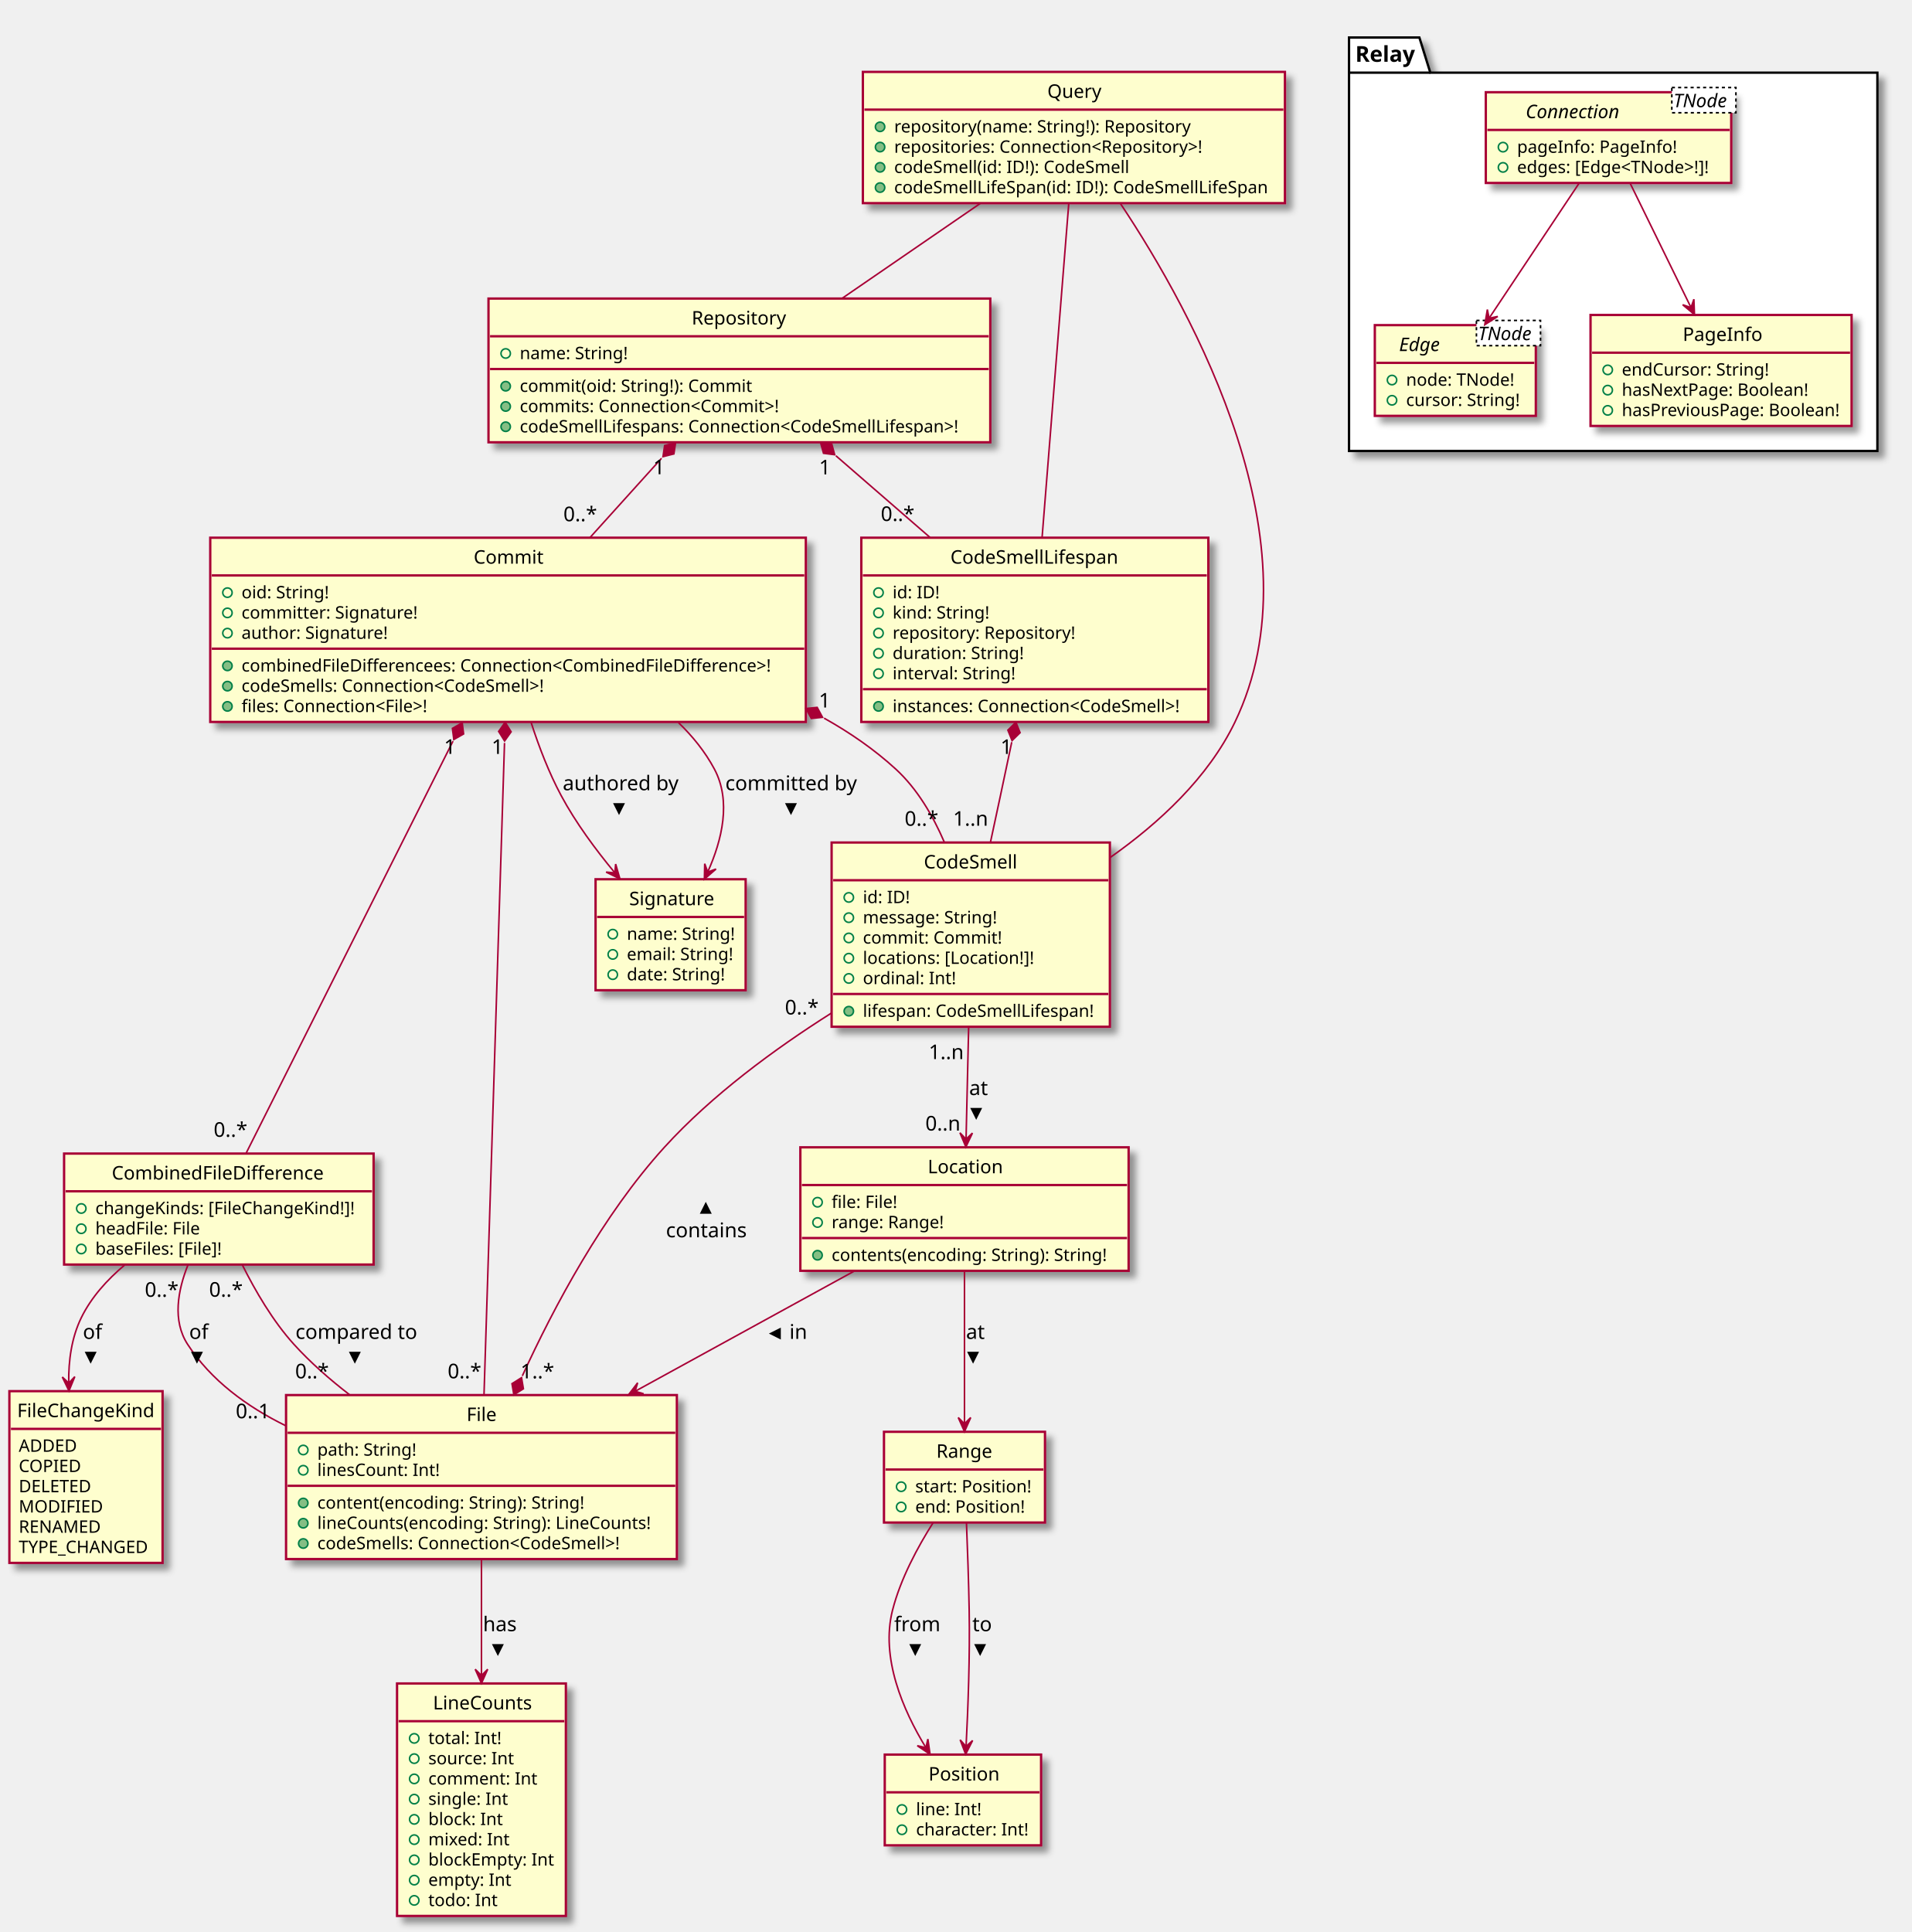
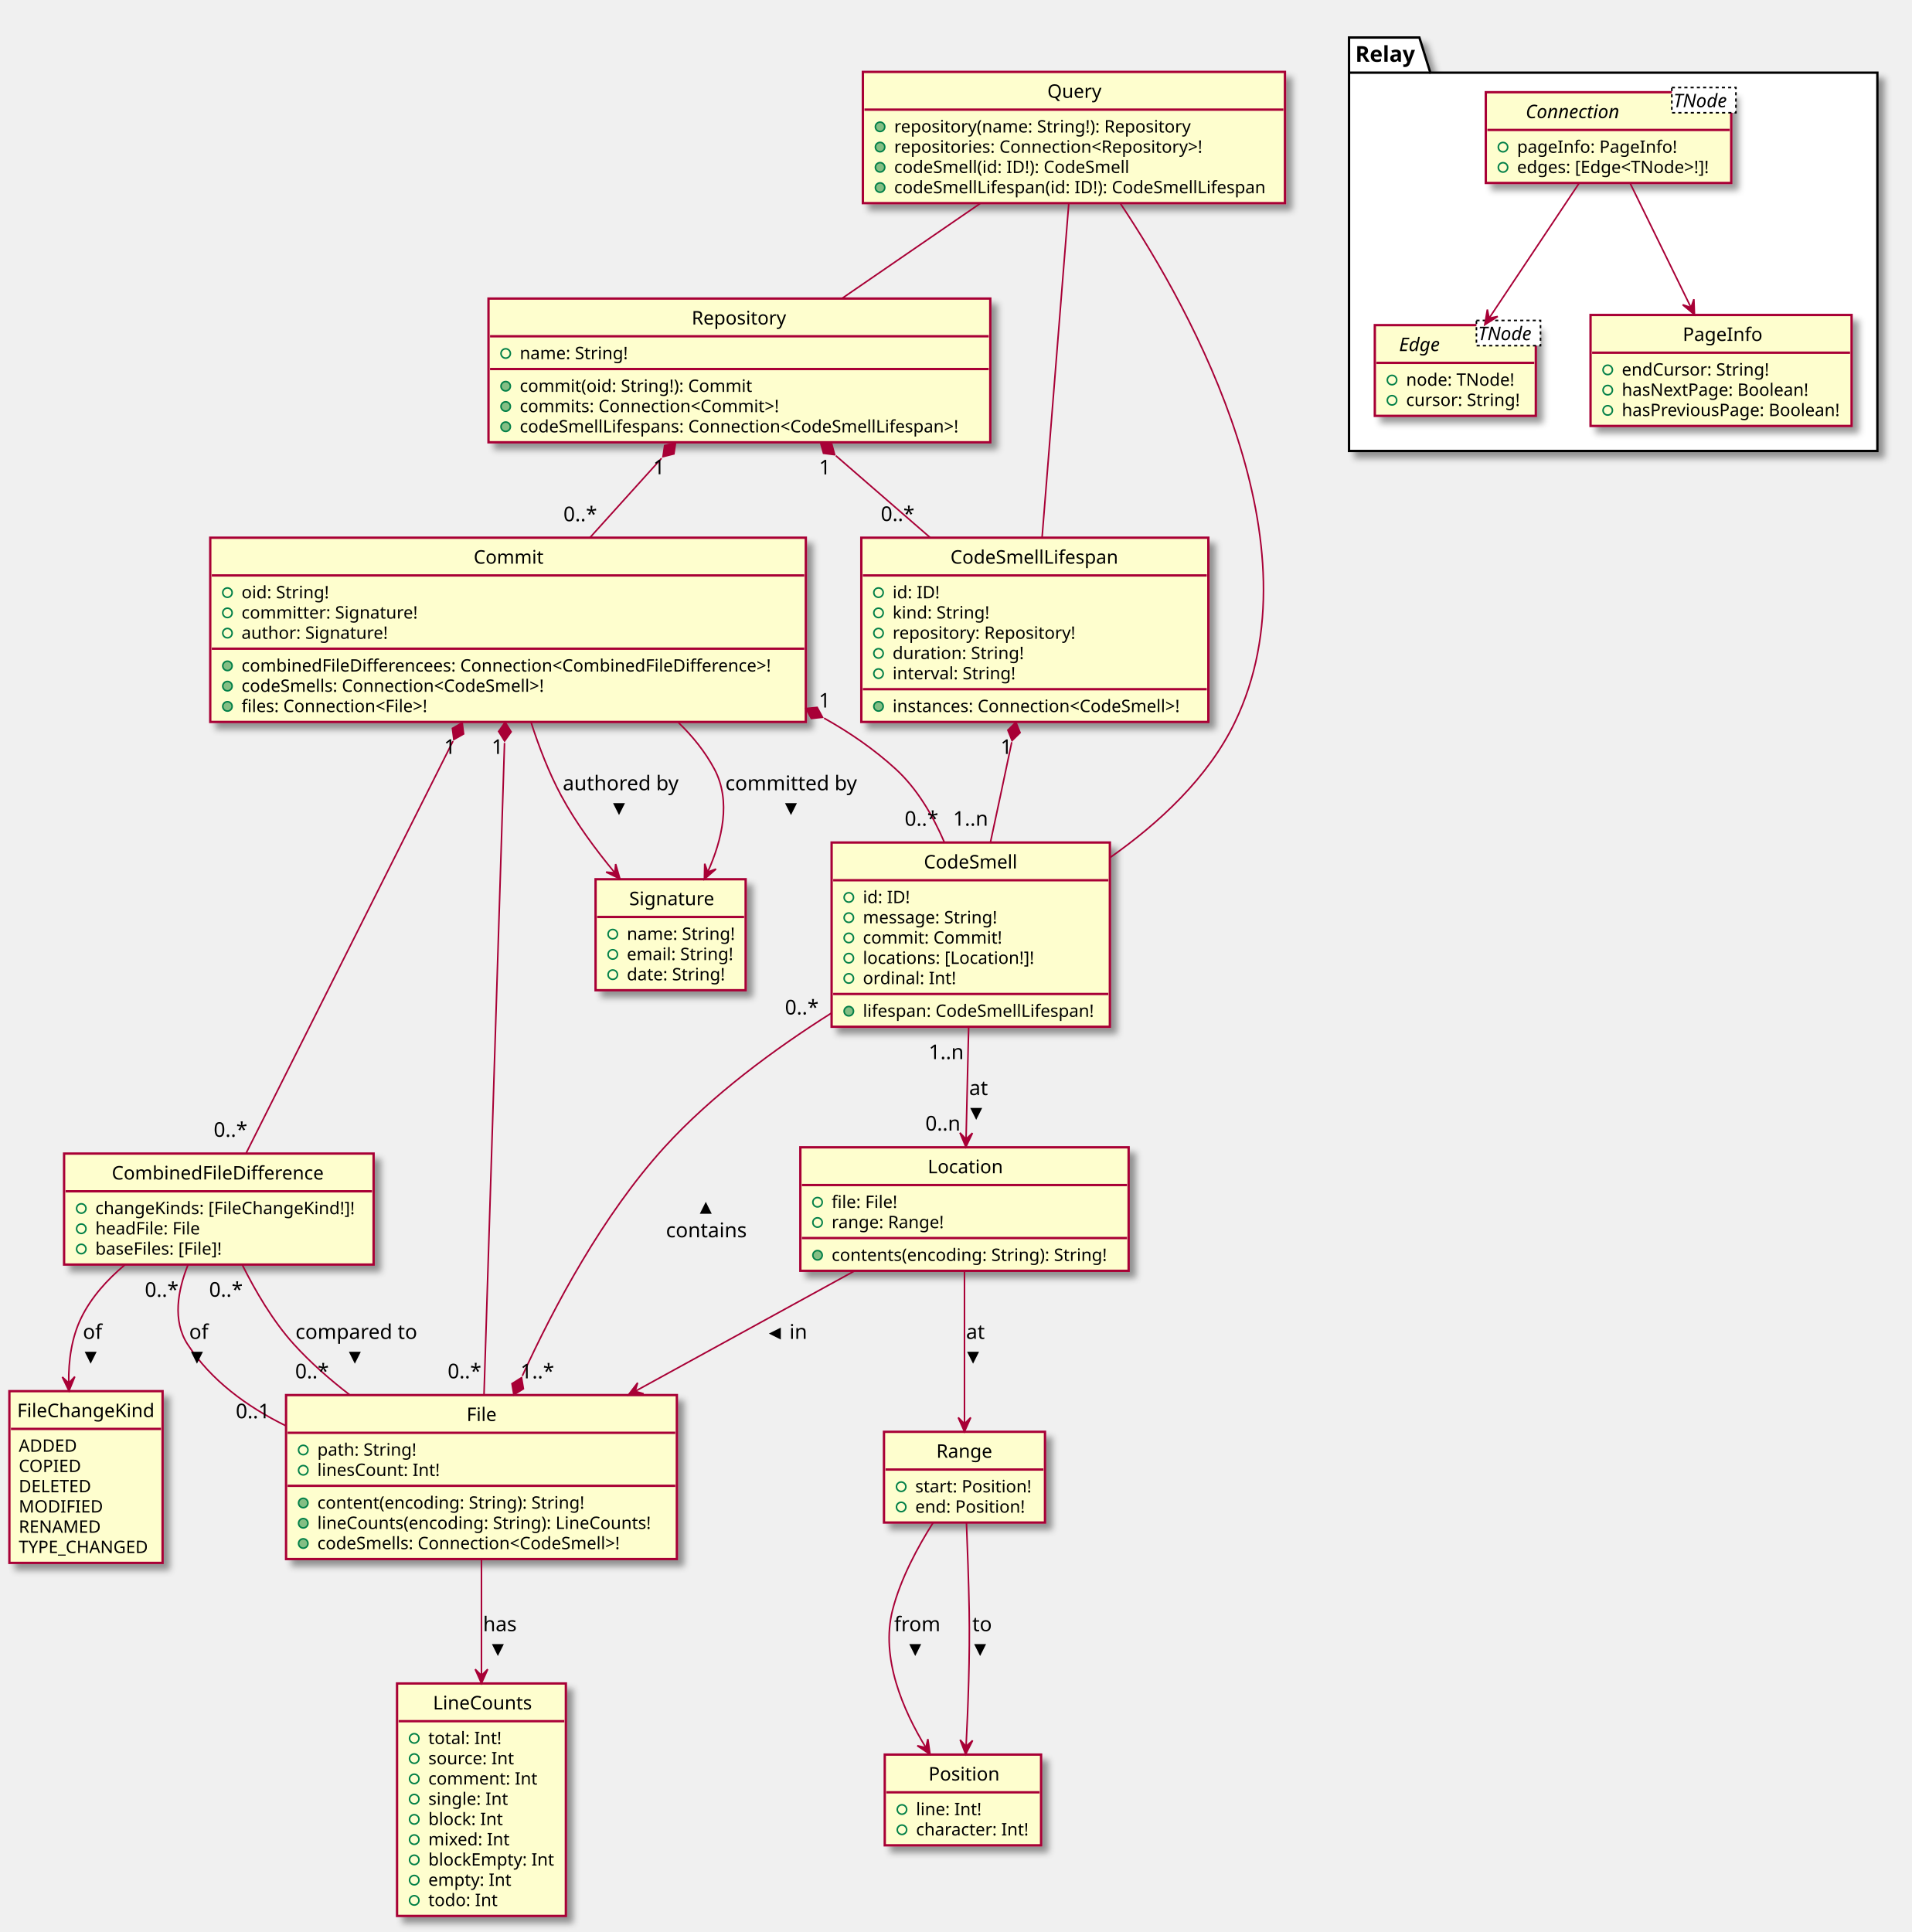
<svg xmlns="http://www.w3.org/2000/svg" contentScriptType="application/ecmascript" contentStyleType="text/css" height="1236px" preserveAspectRatio="none" style="width:1223px;height:1236px;" version="1.1" viewBox="0 0 1223 1236" width="1223px" zoomAndPan="magnify">
  <defs>
-     <filter height="300%" id="fw3mc09mor7bf" width="300%" x="-1" y="-1">
+     <filter height="300%" id="f1lk86e5k32l11" width="300%" x="-1" y="-1">
      <feGaussianBlur result="blurOut" stdDeviation="2.0" />
      <feColorMatrix in="blurOut" result="blurOut2" type="matrix" values="0 0 0 0 0 0 0 0 0 0 0 0 0 0 0 0 0 0 .4 0" />
      <feOffset dx="4.0" dy="4.0" in="blurOut2" result="blurOut3" />
      <feBlend in="SourceGraphic" in2="blurOut3" mode="normal" />
    </filter>
  </defs>
  <g>
-     <polygon fill="#FFFFFF" filter="url(#fw3mc09mor7bf)" points="863,24,908,24,915,46.488,1201,46.488,1201,288.5,863,288.5,863,24" style="stroke: #000000; stroke-width: 1.5;" />
+     <polygon fill="#FFFFFF" filter="url(#f1lk86e5k32l11)" points="863,24,908,24,915,46.488,1201,46.488,1201,288.5,863,288.5,863,24" style="stroke: #000000; stroke-width: 1.5;" />
    <line style="stroke: #000000; stroke-width: 1.5;" x1="863" x2="915" y1="46.488" y2="46.488" />
    <text fill="#000000" font-family="sans-serif" font-size="14" font-weight="bold" lengthAdjust="spacingAndGlyphs" textLength="39" x="867" y="39.535">Relay</text>
-     <rect fill="#FEFECE" filter="url(#fw3mc09mor7bf)" height="58.043" id="Relay.Connection" style="stroke: #A80036; stroke-width: 1.5;" width="157" x="950.5" y="59" />
+     <rect fill="#FEFECE" filter="url(#f1lk86e5k32l11)" height="58.043" id="Relay.Connection" style="stroke: #A80036; stroke-width: 1.5;" width="157" x="950.5" y="59" />
    <text fill="#000000" font-family="sans-serif" font-size="12" font-style="italic" lengthAdjust="spacingAndGlyphs" textLength="63" x="976" y="75.602">Connection</text>
    <rect fill="#FFFFFF" height="16.133" style="stroke: #000000; stroke-width: 1.0; stroke-dasharray: 2.0,2.0;" width="41" x="1069.5" y="56" />
    <text fill="#000000" font-family="sans-serif" font-size="12" font-style="italic" lengthAdjust="spacingAndGlyphs" textLength="39" x="1070.5" y="68.602">TNode</text>
    <line style="stroke: #A80036; stroke-width: 1.5;" x1="951.5" x2="1106.5" y1="83.133" y2="83.133" />
    <ellipse cx="961.5" cy="94.133" fill="none" rx="3" ry="3" style="stroke: #038048; stroke-width: 1.0;" />
    <text fill="#000000" font-family="sans-serif" font-size="11" lengthAdjust="spacingAndGlyphs" textLength="102" x="970.5" y="97.768">pageInfo: PageInfo!</text>
    <ellipse cx="961.5" cy="107.088" fill="none" rx="3" ry="3" style="stroke: #038048; stroke-width: 1.0;" />
    <text fill="#000000" font-family="sans-serif" font-size="11" lengthAdjust="spacingAndGlyphs" textLength="131" x="970.5" y="110.723">edges: [Edge&lt;TNode&gt;!]!</text>
-     <rect fill="#FEFECE" filter="url(#fw3mc09mor7bf)" height="58.043" id="Relay.Edge" style="stroke: #A80036; stroke-width: 1.5;" width="103" x="879.5" y="208" />
+     <rect fill="#FEFECE" filter="url(#f1lk86e5k32l11)" height="58.043" id="Relay.Edge" style="stroke: #A80036; stroke-width: 1.5;" width="103" x="879.5" y="208" />
    <text fill="#000000" font-family="sans-serif" font-size="12" font-style="italic" lengthAdjust="spacingAndGlyphs" textLength="29" x="895" y="224.602">Edge</text>
    <rect fill="#FFFFFF" height="16.133" style="stroke: #000000; stroke-width: 1.0; stroke-dasharray: 2.0,2.0;" width="41" x="944.5" y="205" />
    <text fill="#000000" font-family="sans-serif" font-size="12" font-style="italic" lengthAdjust="spacingAndGlyphs" textLength="39" x="945.5" y="217.602">TNode</text>
    <line style="stroke: #A80036; stroke-width: 1.5;" x1="880.5" x2="981.5" y1="232.133" y2="232.133" />
    <ellipse cx="890.5" cy="243.133" fill="none" rx="3" ry="3" style="stroke: #038048; stroke-width: 1.0;" />
    <text fill="#000000" font-family="sans-serif" font-size="11" lengthAdjust="spacingAndGlyphs" textLength="71" x="899.5" y="246.768">node: TNode!</text>
    <ellipse cx="890.5" cy="256.088" fill="none" rx="3" ry="3" style="stroke: #038048; stroke-width: 1.0;" />
    <text fill="#000000" font-family="sans-serif" font-size="11" lengthAdjust="spacingAndGlyphs" textLength="77" x="899.5" y="259.723">cursor: String!</text>
-     <rect fill="#FEFECE" filter="url(#fw3mc09mor7bf)" height="70.998" id="Relay.PageInfo" style="stroke: #A80036; stroke-width: 1.5;" width="167" x="1017.5" y="201.5" />
+     <rect fill="#FEFECE" filter="url(#f1lk86e5k32l11)" height="70.998" id="Relay.PageInfo" style="stroke: #A80036; stroke-width: 1.5;" width="167" x="1017.5" y="201.5" />
    <text fill="#000000" font-family="sans-serif" font-size="12" lengthAdjust="spacingAndGlyphs" textLength="49" x="1076.5" y="218.102">PageInfo</text>
    <line style="stroke: #A80036; stroke-width: 1.5;" x1="1018.5" x2="1183.5" y1="225.633" y2="225.633" />
    <ellipse cx="1028.5" cy="236.633" fill="none" rx="3" ry="3" style="stroke: #038048; stroke-width: 1.0;" />
    <text fill="#000000" font-family="sans-serif" font-size="11" lengthAdjust="spacingAndGlyphs" textLength="99" x="1037.5" y="240.268">endCursor: String!</text>
    <ellipse cx="1028.5" cy="249.588" fill="none" rx="3" ry="3" style="stroke: #038048; stroke-width: 1.0;" />
    <text fill="#000000" font-family="sans-serif" font-size="11" lengthAdjust="spacingAndGlyphs" textLength="120" x="1037.5" y="253.223">hasNextPage: Boolean!</text>
    <ellipse cx="1028.5" cy="262.543" fill="none" rx="3" ry="3" style="stroke: #038048; stroke-width: 1.0;" />
    <text fill="#000000" font-family="sans-serif" font-size="11" lengthAdjust="spacingAndGlyphs" textLength="141" x="1037.5" y="266.178">hasPreviousPage: Boolean!</text>
-     <rect fill="#FEFECE" filter="url(#fw3mc09mor7bf)" height="83.953" id="Query" style="stroke: #A80036; stroke-width: 1.5;" width="270" x="552" y="46" />
+     <rect fill="#FEFECE" filter="url(#f1lk86e5k32l11)" height="83.953" id="Query" style="stroke: #A80036; stroke-width: 1.5;" width="270" x="552" y="46" />
    <text fill="#000000" font-family="sans-serif" font-size="12" lengthAdjust="spacingAndGlyphs" textLength="34" x="670" y="62.602">Query</text>
    <line style="stroke: #A80036; stroke-width: 1.5;" x1="553" x2="821" y1="70.133" y2="70.133" />
    <ellipse cx="563" cy="81.133" fill="#84BE84" rx="3" ry="3" style="stroke: #038048; stroke-width: 1.0;" />
    <text fill="#000000" font-family="sans-serif" font-size="11" lengthAdjust="spacingAndGlyphs" textLength="198" x="572" y="84.768">repository(name: String!): Repository</text>
    <ellipse cx="563" cy="94.088" fill="#84BE84" rx="3" ry="3" style="stroke: #038048; stroke-width: 1.0;" />
    <text fill="#000000" font-family="sans-serif" font-size="11" lengthAdjust="spacingAndGlyphs" textLength="212" x="572" y="97.723">repositories: Connection&lt;Repository&gt;!</text>
    <ellipse cx="563" cy="107.043" fill="#84BE84" rx="3" ry="3" style="stroke: #038048; stroke-width: 1.0;" />
    <text fill="#000000" font-family="sans-serif" font-size="11" lengthAdjust="spacingAndGlyphs" textLength="154" x="572" y="110.678">codeSmell(id: ID!): CodeSmell</text>
    <ellipse cx="563" cy="119.998" fill="#84BE84" rx="3" ry="3" style="stroke: #038048; stroke-width: 1.0;" />
-     <text fill="#000000" font-family="sans-serif" font-size="11" lengthAdjust="spacingAndGlyphs" textLength="244" x="572" y="123.633">codeSmellLifeSpan(id: ID!): CodeSmellLifeSpan</text>
-     <rect fill="#FEFECE" filter="url(#fw3mc09mor7bf)" height="91.953" id="Repository" style="stroke: #A80036; stroke-width: 1.5;" width="321" x="312.5" y="191" />
+     <text fill="#000000" font-family="sans-serif" font-size="11" lengthAdjust="spacingAndGlyphs" textLength="244" x="572" y="123.633">codeSmellLifespan(id: ID!): CodeSmellLifespan</text>
+     <rect fill="#FEFECE" filter="url(#f1lk86e5k32l11)" height="91.953" id="Repository" style="stroke: #A80036; stroke-width: 1.5;" width="321" x="312.5" y="191" />
    <text fill="#000000" font-family="sans-serif" font-size="12" lengthAdjust="spacingAndGlyphs" textLength="61" x="442.5" y="207.602">Repository</text>
    <line style="stroke: #A80036; stroke-width: 1.5;" x1="313.5" x2="632.5" y1="215.133" y2="215.133" />
    <ellipse cx="323.5" cy="226.133" fill="none" rx="3" ry="3" style="stroke: #038048; stroke-width: 1.0;" />
    <text fill="#000000" font-family="sans-serif" font-size="11" lengthAdjust="spacingAndGlyphs" textLength="70" x="332.5" y="229.768">name: String!</text>
    <line style="stroke: #A80036; stroke-width: 1.5;" x1="313.5" x2="632.5" y1="236.088" y2="236.088" />
    <ellipse cx="323.5" cy="247.088" fill="#84BE84" rx="3" ry="3" style="stroke: #038048; stroke-width: 1.0;" />
    <text fill="#000000" font-family="sans-serif" font-size="11" lengthAdjust="spacingAndGlyphs" textLength="154" x="332.5" y="250.723">commit(oid: String!): Commit</text>
    <ellipse cx="323.5" cy="260.043" fill="#84BE84" rx="3" ry="3" style="stroke: #038048; stroke-width: 1.0;" />
    <text fill="#000000" font-family="sans-serif" font-size="11" lengthAdjust="spacingAndGlyphs" textLength="177" x="332.5" y="263.678">commits: Connection&lt;Commit&gt;!</text>
    <ellipse cx="323.5" cy="272.998" fill="#84BE84" rx="3" ry="3" style="stroke: #038048; stroke-width: 1.0;" />
    <text fill="#000000" font-family="sans-serif" font-size="11" lengthAdjust="spacingAndGlyphs" textLength="295" x="332.5" y="276.633">codeSmellLifespans: Connection&lt;CodeSmellLifespan&gt;!</text>
-     <rect fill="#FEFECE" filter="url(#fw3mc09mor7bf)" height="117.863" id="CodeSmell" style="stroke: #A80036; stroke-width: 1.5;" width="178" x="532" y="539" />
+     <rect fill="#FEFECE" filter="url(#f1lk86e5k32l11)" height="117.863" id="CodeSmell" style="stroke: #A80036; stroke-width: 1.5;" width="178" x="532" y="539" />
    <text fill="#000000" font-family="sans-serif" font-size="12" lengthAdjust="spacingAndGlyphs" textLength="60" x="591" y="555.602">CodeSmell</text>
    <line style="stroke: #A80036; stroke-width: 1.5;" x1="533" x2="709" y1="563.133" y2="563.133" />
    <ellipse cx="543" cy="574.133" fill="none" rx="3" ry="3" style="stroke: #038048; stroke-width: 1.0;" />
    <text fill="#000000" font-family="sans-serif" font-size="11" lengthAdjust="spacingAndGlyphs" textLength="30" x="552" y="577.768">id: ID!</text>
    <ellipse cx="543" cy="587.088" fill="none" rx="3" ry="3" style="stroke: #038048; stroke-width: 1.0;" />
    <text fill="#000000" font-family="sans-serif" font-size="11" lengthAdjust="spacingAndGlyphs" textLength="88" x="552" y="590.723">message: String!</text>
    <ellipse cx="543" cy="600.043" fill="none" rx="3" ry="3" style="stroke: #038048; stroke-width: 1.0;" />
    <text fill="#000000" font-family="sans-serif" font-size="11" lengthAdjust="spacingAndGlyphs" textLength="91" x="552" y="603.678">commit: Commit!</text>
    <ellipse cx="543" cy="612.998" fill="none" rx="3" ry="3" style="stroke: #038048; stroke-width: 1.0;" />
    <text fill="#000000" font-family="sans-serif" font-size="11" lengthAdjust="spacingAndGlyphs" textLength="115" x="552" y="616.633">locations: [Location!]!</text>
    <ellipse cx="543" cy="625.953" fill="none" rx="3" ry="3" style="stroke: #038048; stroke-width: 1.0;" />
    <text fill="#000000" font-family="sans-serif" font-size="11" lengthAdjust="spacingAndGlyphs" textLength="61" x="552" y="629.588">ordinal: Int!</text>
    <line style="stroke: #A80036; stroke-width: 1.5;" x1="533" x2="709" y1="635.908" y2="635.908" />
    <ellipse cx="543" cy="646.908" fill="#84BE84" rx="3" ry="3" style="stroke: #038048; stroke-width: 1.0;" />
    <text fill="#000000" font-family="sans-serif" font-size="11" lengthAdjust="spacingAndGlyphs" textLength="152" x="552" y="650.543">lifespan: CodeSmellLifespan!</text>
-     <rect fill="#FEFECE" filter="url(#fw3mc09mor7bf)" height="117.863" id="CodeSmellLifespan" style="stroke: #A80036; stroke-width: 1.5;" width="222" x="551" y="344" />
+     <rect fill="#FEFECE" filter="url(#f1lk86e5k32l11)" height="117.863" id="CodeSmellLifespan" style="stroke: #A80036; stroke-width: 1.5;" width="222" x="551" y="344" />
    <text fill="#000000" font-family="sans-serif" font-size="12" lengthAdjust="spacingAndGlyphs" textLength="108" x="608" y="360.602">CodeSmellLifespan</text>
    <line style="stroke: #A80036; stroke-width: 1.5;" x1="552" x2="772" y1="368.133" y2="368.133" />
    <ellipse cx="562" cy="379.133" fill="none" rx="3" ry="3" style="stroke: #038048; stroke-width: 1.0;" />
    <text fill="#000000" font-family="sans-serif" font-size="11" lengthAdjust="spacingAndGlyphs" textLength="30" x="571" y="382.768">id: ID!</text>
    <ellipse cx="562" cy="392.088" fill="none" rx="3" ry="3" style="stroke: #038048; stroke-width: 1.0;" />
    <text fill="#000000" font-family="sans-serif" font-size="11" lengthAdjust="spacingAndGlyphs" textLength="64" x="571" y="395.723">kind: String!</text>
    <ellipse cx="562" cy="405.043" fill="none" rx="3" ry="3" style="stroke: #038048; stroke-width: 1.0;" />
    <text fill="#000000" font-family="sans-serif" font-size="11" lengthAdjust="spacingAndGlyphs" textLength="123" x="571" y="408.678">repository: Repository!</text>
    <ellipse cx="562" cy="417.998" fill="none" rx="3" ry="3" style="stroke: #038048; stroke-width: 1.0;" />
    <text fill="#000000" font-family="sans-serif" font-size="11" lengthAdjust="spacingAndGlyphs" textLength="87" x="571" y="421.633">duration: String!</text>
    <ellipse cx="562" cy="430.953" fill="none" rx="3" ry="3" style="stroke: #038048; stroke-width: 1.0;" />
    <text fill="#000000" font-family="sans-serif" font-size="11" lengthAdjust="spacingAndGlyphs" textLength="81" x="571" y="434.588">interval: String!</text>
    <line style="stroke: #A80036; stroke-width: 1.5;" x1="552" x2="772" y1="440.908" y2="440.908" />
    <ellipse cx="562" cy="451.908" fill="#84BE84" rx="3" ry="3" style="stroke: #038048; stroke-width: 1.0;" />
    <text fill="#000000" font-family="sans-serif" font-size="11" lengthAdjust="spacingAndGlyphs" textLength="196" x="571" y="455.543">instances: Connection&lt;CodeSmell&gt;!</text>
-     <rect fill="#FEFECE" filter="url(#fw3mc09mor7bf)" height="117.863" id="Commit" style="stroke: #A80036; stroke-width: 1.5;" width="381" x="134.5" y="344" />
+     <rect fill="#FEFECE" filter="url(#f1lk86e5k32l11)" height="117.863" id="Commit" style="stroke: #A80036; stroke-width: 1.5;" width="381" x="134.5" y="344" />
    <text fill="#000000" font-family="sans-serif" font-size="12" lengthAdjust="spacingAndGlyphs" textLength="44" x="303" y="360.602">Commit</text>
    <line style="stroke: #A80036; stroke-width: 1.5;" x1="135.5" x2="514.5" y1="368.133" y2="368.133" />
    <ellipse cx="145.5" cy="379.133" fill="none" rx="3" ry="3" style="stroke: #038048; stroke-width: 1.0;" />
    <text fill="#000000" font-family="sans-serif" font-size="11" lengthAdjust="spacingAndGlyphs" textLength="58" x="154.5" y="382.768">oid: String!</text>
    <ellipse cx="145.5" cy="392.088" fill="none" rx="3" ry="3" style="stroke: #038048; stroke-width: 1.0;" />
    <text fill="#000000" font-family="sans-serif" font-size="11" lengthAdjust="spacingAndGlyphs" textLength="115" x="154.5" y="395.723">committer: Signature!</text>
    <ellipse cx="145.5" cy="405.043" fill="none" rx="3" ry="3" style="stroke: #038048; stroke-width: 1.0;" />
    <text fill="#000000" font-family="sans-serif" font-size="11" lengthAdjust="spacingAndGlyphs" textLength="96" x="154.5" y="408.678">author: Signature!</text>
    <line style="stroke: #A80036; stroke-width: 1.5;" x1="135.5" x2="514.5" y1="414.998" y2="414.998" />
    <ellipse cx="145.5" cy="425.998" fill="#84BE84" rx="3" ry="3" style="stroke: #038048; stroke-width: 1.0;" />
    <text fill="#000000" font-family="sans-serif" font-size="11" lengthAdjust="spacingAndGlyphs" textLength="355" x="154.5" y="429.633">combinedFileDifferencees: Connection&lt;CombinedFileDifference&gt;!</text>
    <ellipse cx="145.5" cy="438.953" fill="#84BE84" rx="3" ry="3" style="stroke: #038048; stroke-width: 1.0;" />
    <text fill="#000000" font-family="sans-serif" font-size="11" lengthAdjust="spacingAndGlyphs" textLength="205" x="154.5" y="442.588">codeSmells: Connection&lt;CodeSmell&gt;!</text>
    <ellipse cx="145.5" cy="451.908" fill="#84BE84" rx="3" ry="3" style="stroke: #038048; stroke-width: 1.0;" />
    <text fill="#000000" font-family="sans-serif" font-size="11" lengthAdjust="spacingAndGlyphs" textLength="129" x="154.5" y="455.543">files: Connection&lt;File&gt;!</text>
-     <rect fill="#FEFECE" filter="url(#fw3mc09mor7bf)" height="70.998" id="Signature" style="stroke: #A80036; stroke-width: 1.5;" width="96" x="381" y="562.5" />
+     <rect fill="#FEFECE" filter="url(#f1lk86e5k32l11)" height="70.998" id="Signature" style="stroke: #A80036; stroke-width: 1.5;" width="96" x="381" y="562.5" />
    <text fill="#000000" font-family="sans-serif" font-size="12" lengthAdjust="spacingAndGlyphs" textLength="53" x="402.5" y="579.102">Signature</text>
    <line style="stroke: #A80036; stroke-width: 1.5;" x1="382" x2="476" y1="586.633" y2="586.633" />
    <ellipse cx="392" cy="597.633" fill="none" rx="3" ry="3" style="stroke: #038048; stroke-width: 1.0;" />
    <text fill="#000000" font-family="sans-serif" font-size="11" lengthAdjust="spacingAndGlyphs" textLength="70" x="401" y="601.268">name: String!</text>
    <ellipse cx="392" cy="610.588" fill="none" rx="3" ry="3" style="stroke: #038048; stroke-width: 1.0;" />
    <text fill="#000000" font-family="sans-serif" font-size="11" lengthAdjust="spacingAndGlyphs" textLength="69" x="401" y="614.223">email: String!</text>
    <ellipse cx="392" cy="623.543" fill="none" rx="3" ry="3" style="stroke: #038048; stroke-width: 1.0;" />
    <text fill="#000000" font-family="sans-serif" font-size="11" lengthAdjust="spacingAndGlyphs" textLength="64" x="401" y="627.178">date: String!</text>
-     <rect fill="#FEFECE" filter="url(#fw3mc09mor7bf)" height="104.908" id="File" style="stroke: #A80036; stroke-width: 1.5;" width="250" x="183" y="892.5" />
+     <rect fill="#FEFECE" filter="url(#f1lk86e5k32l11)" height="104.908" id="File" style="stroke: #A80036; stroke-width: 1.5;" width="250" x="183" y="892.5" />
    <text fill="#000000" font-family="sans-serif" font-size="12" lengthAdjust="spacingAndGlyphs" textLength="19" x="298.5" y="909.102">File</text>
    <line style="stroke: #A80036; stroke-width: 1.5;" x1="184" x2="432" y1="916.633" y2="916.633" />
    <ellipse cx="194" cy="927.633" fill="none" rx="3" ry="3" style="stroke: #038048; stroke-width: 1.0;" />
    <text fill="#000000" font-family="sans-serif" font-size="11" lengthAdjust="spacingAndGlyphs" textLength="65" x="203" y="931.268">path: String!</text>
    <ellipse cx="194" cy="940.588" fill="none" rx="3" ry="3" style="stroke: #038048; stroke-width: 1.0;" />
    <text fill="#000000" font-family="sans-serif" font-size="11" lengthAdjust="spacingAndGlyphs" textLength="81" x="203" y="944.223">linesCount: Int!</text>
    <line style="stroke: #A80036; stroke-width: 1.5;" x1="184" x2="432" y1="950.543" y2="950.543" />
    <ellipse cx="194" cy="961.543" fill="#84BE84" rx="3" ry="3" style="stroke: #038048; stroke-width: 1.0;" />
    <text fill="#000000" font-family="sans-serif" font-size="11" lengthAdjust="spacingAndGlyphs" textLength="178" x="203" y="965.178">content(encoding: String): String!</text>
    <ellipse cx="194" cy="974.498" fill="#84BE84" rx="3" ry="3" style="stroke: #038048; stroke-width: 1.0;" />
    <text fill="#000000" font-family="sans-serif" font-size="11" lengthAdjust="spacingAndGlyphs" textLength="224" x="203" y="978.133">lineCounts(encoding: String): LineCounts!</text>
    <ellipse cx="194" cy="987.453" fill="#84BE84" rx="3" ry="3" style="stroke: #038048; stroke-width: 1.0;" />
    <text fill="#000000" font-family="sans-serif" font-size="11" lengthAdjust="spacingAndGlyphs" textLength="205" x="203" y="991.088">codeSmells: Connection&lt;CodeSmell&gt;!</text>
-     <rect fill="#FEFECE" filter="url(#fw3mc09mor7bf)" height="70.998" id="CombinedFileDifference" style="stroke: #A80036; stroke-width: 1.5;" width="198" x="41" y="738" />
+     <rect fill="#FEFECE" filter="url(#f1lk86e5k32l11)" height="70.998" id="CombinedFileDifference" style="stroke: #A80036; stroke-width: 1.5;" width="198" x="41" y="738" />
    <text fill="#000000" font-family="sans-serif" font-size="12" lengthAdjust="spacingAndGlyphs" textLength="137" x="71.5" y="754.602">CombinedFileDifference</text>
    <line style="stroke: #A80036; stroke-width: 1.5;" x1="42" x2="238" y1="762.133" y2="762.133" />
    <ellipse cx="52" cy="773.133" fill="none" rx="3" ry="3" style="stroke: #038048; stroke-width: 1.0;" />
    <text fill="#000000" font-family="sans-serif" font-size="11" lengthAdjust="spacingAndGlyphs" textLength="172" x="61" y="776.768">changeKinds: [FileChangeKind!]!</text>
    <ellipse cx="52" cy="786.088" fill="none" rx="3" ry="3" style="stroke: #038048; stroke-width: 1.0;" />
    <text fill="#000000" font-family="sans-serif" font-size="11" lengthAdjust="spacingAndGlyphs" textLength="68" x="61" y="789.723">headFile: File</text>
    <ellipse cx="52" cy="799.043" fill="none" rx="3" ry="3" style="stroke: #038048; stroke-width: 1.0;" />
    <text fill="#000000" font-family="sans-serif" font-size="11" lengthAdjust="spacingAndGlyphs" textLength="84" x="61" y="802.678">baseFiles: [File]!</text>
-     <rect fill="#FEFECE" filter="url(#fw3mc09mor7bf)" height="109.863" id="FileChangeKind" style="stroke: #A80036; stroke-width: 1.5;" width="98" x="6" y="890" />
+     <rect fill="#FEFECE" filter="url(#f1lk86e5k32l11)" height="109.863" id="FileChangeKind" style="stroke: #A80036; stroke-width: 1.5;" width="98" x="6" y="890" />
    <text fill="#000000" font-family="sans-serif" font-size="12" lengthAdjust="spacingAndGlyphs" textLength="88" x="11" y="906.602">FileChangeKind</text>
    <line style="stroke: #A80036; stroke-width: 1.5;" x1="7" x2="103" y1="914.133" y2="914.133" />
    <text fill="#000000" font-family="sans-serif" font-size="11" lengthAdjust="spacingAndGlyphs" textLength="38" x="12" y="928.768">ADDED</text>
    <text fill="#000000" font-family="sans-serif" font-size="11" lengthAdjust="spacingAndGlyphs" textLength="40" x="12" y="941.723">COPIED</text>
    <text fill="#000000" font-family="sans-serif" font-size="11" lengthAdjust="spacingAndGlyphs" textLength="47" x="12" y="954.678">DELETED</text>
    <text fill="#000000" font-family="sans-serif" font-size="11" lengthAdjust="spacingAndGlyphs" textLength="52" x="12" y="967.633">MODIFIED</text>
    <text fill="#000000" font-family="sans-serif" font-size="11" lengthAdjust="spacingAndGlyphs" textLength="52" x="12" y="980.588">RENAMED</text>
    <text fill="#000000" font-family="sans-serif" font-size="11" lengthAdjust="spacingAndGlyphs" textLength="86" x="12" y="993.543">TYPE_CHANGED</text>
-     <rect fill="#FEFECE" filter="url(#fw3mc09mor7bf)" height="78.998" id="Location" style="stroke: #A80036; stroke-width: 1.5;" width="210" x="512" y="734" />
+     <rect fill="#FEFECE" filter="url(#f1lk86e5k32l11)" height="78.998" id="Location" style="stroke: #A80036; stroke-width: 1.5;" width="210" x="512" y="734" />
    <text fill="#000000" font-family="sans-serif" font-size="12" lengthAdjust="spacingAndGlyphs" textLength="47" x="593.5" y="750.602">Location</text>
    <line style="stroke: #A80036; stroke-width: 1.5;" x1="513" x2="721" y1="758.133" y2="758.133" />
    <ellipse cx="523" cy="769.133" fill="none" rx="3" ry="3" style="stroke: #038048; stroke-width: 1.0;" />
    <text fill="#000000" font-family="sans-serif" font-size="11" lengthAdjust="spacingAndGlyphs" textLength="43" x="532" y="772.768">file: File!</text>
    <ellipse cx="523" cy="782.088" fill="none" rx="3" ry="3" style="stroke: #038048; stroke-width: 1.0;" />
    <text fill="#000000" font-family="sans-serif" font-size="11" lengthAdjust="spacingAndGlyphs" textLength="73" x="532" y="785.723">range: Range!</text>
    <line style="stroke: #A80036; stroke-width: 1.5;" x1="513" x2="721" y1="792.043" y2="792.043" />
    <ellipse cx="523" cy="803.043" fill="#84BE84" rx="3" ry="3" style="stroke: #038048; stroke-width: 1.0;" />
    <text fill="#000000" font-family="sans-serif" font-size="11" lengthAdjust="spacingAndGlyphs" textLength="184" x="532" y="806.678">contents(encoding: String): String!</text>
-     <rect fill="#FEFECE" filter="url(#fw3mc09mor7bf)" height="58.043" id="Range" style="stroke: #A80036; stroke-width: 1.5;" width="103" x="565.5" y="916" />
+     <rect fill="#FEFECE" filter="url(#f1lk86e5k32l11)" height="58.043" id="Range" style="stroke: #A80036; stroke-width: 1.5;" width="103" x="565.5" y="916" />
    <text fill="#000000" font-family="sans-serif" font-size="12" lengthAdjust="spacingAndGlyphs" textLength="36" x="599" y="932.602">Range</text>
    <line style="stroke: #A80036; stroke-width: 1.5;" x1="566.5" x2="667.5" y1="940.133" y2="940.133" />
    <ellipse cx="576.5" cy="951.133" fill="none" rx="3" ry="3" style="stroke: #038048; stroke-width: 1.0;" />
    <text fill="#000000" font-family="sans-serif" font-size="11" lengthAdjust="spacingAndGlyphs" textLength="77" x="585.5" y="954.768">start: Position!</text>
    <ellipse cx="576.5" cy="964.088" fill="none" rx="3" ry="3" style="stroke: #038048; stroke-width: 1.0;" />
    <text fill="#000000" font-family="sans-serif" font-size="11" lengthAdjust="spacingAndGlyphs" textLength="72" x="585.5" y="967.723">end: Position!</text>
-     <rect fill="#FEFECE" filter="url(#fw3mc09mor7bf)" height="58.043" id="Position" style="stroke: #A80036; stroke-width: 1.5;" width="100" x="566" y="1122.5" />
+     <rect fill="#FEFECE" filter="url(#f1lk86e5k32l11)" height="58.043" id="Position" style="stroke: #A80036; stroke-width: 1.5;" width="100" x="566" y="1122.5" />
    <text fill="#000000" font-family="sans-serif" font-size="12" lengthAdjust="spacingAndGlyphs" textLength="44" x="594" y="1139.102">Position</text>
    <line style="stroke: #A80036; stroke-width: 1.5;" x1="567" x2="665" y1="1146.633" y2="1146.633" />
    <ellipse cx="577" cy="1157.633" fill="none" rx="3" ry="3" style="stroke: #038048; stroke-width: 1.0;" />
    <text fill="#000000" font-family="sans-serif" font-size="11" lengthAdjust="spacingAndGlyphs" textLength="42" x="586" y="1161.268">line: Int!</text>
    <ellipse cx="577" cy="1170.588" fill="none" rx="3" ry="3" style="stroke: #038048; stroke-width: 1.0;" />
    <text fill="#000000" font-family="sans-serif" font-size="11" lengthAdjust="spacingAndGlyphs" textLength="74" x="586" y="1174.223">character: Int!</text>
-     <rect fill="#FEFECE" filter="url(#fw3mc09mor7bf)" height="148.728" id="LineCounts" style="stroke: #A80036; stroke-width: 1.5;" width="108" x="254" y="1077" />
+     <rect fill="#FEFECE" filter="url(#f1lk86e5k32l11)" height="148.728" id="LineCounts" style="stroke: #A80036; stroke-width: 1.5;" width="108" x="254" y="1077" />
    <text fill="#000000" font-family="sans-serif" font-size="12" lengthAdjust="spacingAndGlyphs" textLength="62" x="277" y="1093.602">LineCounts</text>
    <line style="stroke: #A80036; stroke-width: 1.5;" x1="255" x2="361" y1="1101.133" y2="1101.133" />
    <ellipse cx="265" cy="1112.133" fill="none" rx="3" ry="3" style="stroke: #038048; stroke-width: 1.0;" />
    <text fill="#000000" font-family="sans-serif" font-size="11" lengthAdjust="spacingAndGlyphs" textLength="47" x="274" y="1115.768">total: Int!</text>
    <ellipse cx="265" cy="1125.088" fill="none" rx="3" ry="3" style="stroke: #038048; stroke-width: 1.0;" />
    <text fill="#000000" font-family="sans-serif" font-size="11" lengthAdjust="spacingAndGlyphs" textLength="57" x="274" y="1128.723">source: Int</text>
    <ellipse cx="265" cy="1138.043" fill="none" rx="3" ry="3" style="stroke: #038048; stroke-width: 1.0;" />
    <text fill="#000000" font-family="sans-serif" font-size="11" lengthAdjust="spacingAndGlyphs" textLength="70" x="274" y="1141.678">comment: Int</text>
    <ellipse cx="265" cy="1150.998" fill="none" rx="3" ry="3" style="stroke: #038048; stroke-width: 1.0;" />
    <text fill="#000000" font-family="sans-serif" font-size="11" lengthAdjust="spacingAndGlyphs" textLength="52" x="274" y="1154.633">single: Int</text>
    <ellipse cx="265" cy="1163.953" fill="none" rx="3" ry="3" style="stroke: #038048; stroke-width: 1.0;" />
    <text fill="#000000" font-family="sans-serif" font-size="11" lengthAdjust="spacingAndGlyphs" textLength="49" x="274" y="1167.588">block: Int</text>
    <ellipse cx="265" cy="1176.908" fill="none" rx="3" ry="3" style="stroke: #038048; stroke-width: 1.0;" />
    <text fill="#000000" font-family="sans-serif" font-size="11" lengthAdjust="spacingAndGlyphs" textLength="53" x="274" y="1180.543">mixed: Int</text>
    <ellipse cx="265" cy="1189.863" fill="none" rx="3" ry="3" style="stroke: #038048; stroke-width: 1.0;" />
    <text fill="#000000" font-family="sans-serif" font-size="11" lengthAdjust="spacingAndGlyphs" textLength="82" x="274" y="1193.498">blockEmpty: Int</text>
    <ellipse cx="265" cy="1202.818" fill="none" rx="3" ry="3" style="stroke: #038048; stroke-width: 1.0;" />
    <text fill="#000000" font-family="sans-serif" font-size="11" lengthAdjust="spacingAndGlyphs" textLength="53" x="274" y="1206.453">empty: Int</text>
    <ellipse cx="265" cy="1215.773" fill="none" rx="3" ry="3" style="stroke: #038048; stroke-width: 1.0;" />
    <text fill="#000000" font-family="sans-serif" font-size="11" lengthAdjust="spacingAndGlyphs" textLength="45" x="274" y="1219.408">todo: Int</text>
    <path d="M627.1,130.14 C599.53,149.08 566.74,171.61 538.51,191 " fill="none" id="Query-Repository" style="stroke: #A80036; stroke-width: 1.0;" />
    <path d="M716.72,130.16 C763.75,200.77 844.68,348.34 790,462 C772.91,497.53 741.4,526.63 710.19,548.59 " fill="none" id="Query-CodeSmell" style="stroke: #A80036; stroke-width: 1.0;" />
    <path d="M683.71,130.24 C679.34,184.94 671.6,281.79 666.64,343.88 " fill="none" id="Query-CodeSmellLifespan" style="stroke: #A80036; stroke-width: 1.0;" />
    <path d="M423.2,293.19 C408.45,309.53 392.27,327.46 377.37,343.97 " fill="none" id="Repository&lt;-Commit" style="stroke: #A80036; stroke-width: 1.0;" />
    <polygon fill="#A80036" points="432.17,283.25,425.179,285.02,424.124,292.153,431.115,290.384,432.17,283.25" style="stroke: #A80036; stroke-width: 1.0;" />
    <text fill="#000000" font-family="sans-serif" font-size="13" lengthAdjust="spacingAndGlyphs" textLength="8" x="417.866" y="303.402">1</text>
    <text fill="#000000" font-family="sans-serif" font-size="13" lengthAdjust="spacingAndGlyphs" textLength="22" x="360.412" y="333.457">0..*</text>
    <path d="M534.76,291.59 C554.02,308.31 575.36,326.82 594.96,343.83 " fill="none" id="Repository&lt;-CodeSmellLifespan" style="stroke: #A80036; stroke-width: 1.0;" />
    <polygon fill="#A80036" points="524.9,283.03,526.81,289.983,533.963,290.895,532.053,283.941,524.9,283.03" style="stroke: #A80036; stroke-width: 1.0;" />
    <text fill="#000000" font-family="sans-serif" font-size="13" lengthAdjust="spacingAndGlyphs" textLength="8" x="523.935" y="303.487">1</text>
    <text fill="#000000" font-family="sans-serif" font-size="13" lengthAdjust="spacingAndGlyphs" textLength="22" x="563.449" y="333.3">0..*</text>
    <path d="M433.98,462.24 C443.11,471.05 451.09,480.95 457,492 C467.92,512.41 461.94,537.38 452.75,557.85 " fill="none" id="Commit-&gt;Signature" style="stroke: #A80036; stroke-width: 1.0;" />
    <polygon fill="#A80036" points="450.61,562.41,458.058,555.966,452.737,557.885,450.818,552.563,450.61,562.41" style="stroke: #A80036; stroke-width: 1.0;" />
    <text fill="#000000" font-family="sans-serif" font-size="13" lengthAdjust="spacingAndGlyphs" textLength="87" x="464" y="505.568">committed by</text>
    <polygon fill="#000000" points="503,514.311,506,520.311,509,514.311,503,514.311" style="stroke: #000000; stroke-width: 1.0;" />
    <path d="M339.76,462.2 C344.81,477.87 351.21,494.48 359,509 C368.28,526.3 381.07,543.58 393.18,558.19 " fill="none" id="Commit-&gt;Signature-1" style="stroke: #A80036; stroke-width: 1.0;" />
    <polygon fill="#A80036" points="396.57,562.24,393.847,552.775,393.355,558.411,387.72,557.919,396.57,562.24" style="stroke: #A80036; stroke-width: 1.0;" />
    <text fill="#000000" font-family="sans-serif" font-size="13" lengthAdjust="spacingAndGlyphs" textLength="75" x="360" y="505.568">authored by</text>
    <polygon fill="#000000" points="393,514.311,396,520.311,399,514.311,393,514.311" style="stroke: #000000; stroke-width: 1.0;" />
    <path d="M527.18,459.44 C543.72,468.69 559.31,479.46 573,492 C586.75,504.59 596.84,521.89 604.12,538.82 " fill="none" id="Commit&lt;-CodeSmell" style="stroke: #A80036; stroke-width: 1.0;" />
    <polygon fill="#A80036" points="515.59,453.27,519.01,459.619,526.185,458.904,522.766,452.555,515.59,453.27" style="stroke: #A80036; stroke-width: 1.0;" />
    <text fill="#000000" font-family="sans-serif" font-size="13" lengthAdjust="spacingAndGlyphs" textLength="8" x="523.799" y="452.652">1</text>
    <text fill="#000000" font-family="sans-serif" font-size="13" lengthAdjust="spacingAndGlyphs" textLength="22" x="578.722" y="528.289">0..*</text>
    <path d="M322.75,475.32 C319.28,585.68 312.68,795.21 309.63,892.27 " fill="none" id="Commit&lt;-File" style="stroke: #A80036; stroke-width: 1.0;" />
    <polygon fill="#A80036" points="323.17,462.05,318.987,467.924,322.8,474.044,326.983,468.17,323.17,462.05" style="stroke: #A80036; stroke-width: 1.0;" />
    <text fill="#000000" font-family="sans-serif" font-size="13" lengthAdjust="spacingAndGlyphs" textLength="8" x="314.496" y="482.339">1</text>
    <text fill="#000000" font-family="sans-serif" font-size="13" lengthAdjust="spacingAndGlyphs" textLength="22" x="286.371" y="881.772">0..*</text>
    <path d="M289.79,474.14 C250.26,552.88 187.71,677.47 157.49,737.67 " fill="none" id="Commit&lt;-CombinedFileDifference" style="stroke: #A80036; stroke-width: 1.0;" />
    <polygon fill="#A80036" points="295.69,462.39,289.424,465.959,290.308,473.115,296.574,469.547,295.69,462.39" style="stroke: #A80036; stroke-width: 1.0;" />
    <text fill="#000000" font-family="sans-serif" font-size="13" lengthAdjust="spacingAndGlyphs" textLength="8" x="284.047" y="482.299">1</text>
    <text fill="#000000" font-family="sans-serif" font-size="13" lengthAdjust="spacingAndGlyphs" textLength="22" x="136.687" y="727.278">0..*</text>
    <path d="M120.3,809.09 C113.7,825.56 110.21,844.91 120,860 C134.98,883.1 157.95,899.9 182.76,912.1 " fill="none" id="CombinedFileDifference-File" style="stroke: #A80036; stroke-width: 1.0;" />
    <text fill="#000000" font-family="sans-serif" font-size="13" lengthAdjust="spacingAndGlyphs" textLength="13" x="121" y="856.568">of</text>
    <polygon fill="#000000" points="123,865.311,126,871.311,129,865.311,123,865.311" style="stroke: #000000; stroke-width: 1.0;" />
    <text fill="#000000" font-family="sans-serif" font-size="13" lengthAdjust="spacingAndGlyphs" textLength="22" x="92.64" y="829.632">0..*</text>
    <text fill="#000000" font-family="sans-serif" font-size="13" lengthAdjust="spacingAndGlyphs" textLength="24" x="150.826" y="907.344">0..1</text>
    <path d="M155.05,809.27 C163.27,825.78 174.52,845.11 188,860 C198.5,871.59 210.88,882.46 223.63,892.29 " fill="none" id="CombinedFileDifference-File-1" style="stroke: #A80036; stroke-width: 1.0;" />
    <text fill="#000000" font-family="sans-serif" font-size="13" lengthAdjust="spacingAndGlyphs" textLength="79" x="189" y="856.568">compared to</text>
    <polygon fill="#000000" points="224,865.311,227,871.311,230,865.311,224,865.311" style="stroke: #000000; stroke-width: 1.0;" />
    <text fill="#000000" font-family="sans-serif" font-size="13" lengthAdjust="spacingAndGlyphs" textLength="22" x="133.771" y="829.574">0..*</text>
    <text fill="#000000" font-family="sans-serif" font-size="13" lengthAdjust="spacingAndGlyphs" textLength="22" x="188.815" y="881.795">0..*</text>
    <path d="M79.8,809.24 C68.57,818.67 58.38,829.95 52,843 C45.79,855.7 43.79,870.42 43.96,884.62 " fill="none" id="CombinedFileDifference-&gt;FileChangeKind" style="stroke: #A80036; stroke-width: 1.0;" />
    <polygon fill="#A80036" points="44.12,889.83,47.861,880.719,43.977,884.832,39.865,880.948,44.12,889.83" style="stroke: #A80036; stroke-width: 1.0;" />
    <text fill="#000000" font-family="sans-serif" font-size="13" lengthAdjust="spacingAndGlyphs" textLength="13" x="53" y="856.568">of</text>
    <polygon fill="#000000" points="55,865.311,58,871.311,61,865.311,55,865.311" style="stroke: #000000; stroke-width: 1.0;" />
    <path d="M619.66,657.26 C619.12,680.59 618.51,707.01 618.01,728.67 " fill="none" id="CodeSmell-&gt;Location" style="stroke: #A80036; stroke-width: 1.0;" />
    <polygon fill="#A80036" points="617.89,733.78,622.095,724.874,618.004,728.781,614.097,724.691,617.89,733.78" style="stroke: #A80036; stroke-width: 1.0;" />
    <text fill="#000000" font-family="sans-serif" font-size="13" lengthAdjust="spacingAndGlyphs" textLength="12" x="620" y="700.568">at</text>
    <polygon fill="#000000" points="621.5,709.311,624.5,715.311,627.5,709.311,621.5,709.311" style="stroke: #000000; stroke-width: 1.0;" />
    <text fill="#000000" font-family="sans-serif" font-size="13" lengthAdjust="spacingAndGlyphs" textLength="24" x="594.118" y="677.573">1..n</text>
    <text fill="#000000" font-family="sans-serif" font-size="13" lengthAdjust="spacingAndGlyphs" textLength="24" x="591.981" y="723.259">0..n</text>
    <path d="M546.5,813.17 C505,835.94 451.88,865.08 406.31,890.07 " fill="none" id="Location-&gt;File" style="stroke: #A80036; stroke-width: 1.0;" />
    <polygon fill="#A80036" points="401.93,892.48,411.745,891.668,406.316,890.08,407.905,884.651,401.93,892.48" style="stroke: #A80036; stroke-width: 1.0;" />
    <polygon fill="#000000" points="499,850.155,493,853.155,499,856.155,499,850.155" style="stroke: #000000; stroke-width: 1.0;" />
    <text fill="#000000" font-family="sans-serif" font-size="13" lengthAdjust="spacingAndGlyphs" textLength="12" x="505" y="856.568">in</text>
    <path d="M617,813.39 C617,842.83 617,882.84 617,910.79 " fill="none" id="Location-&gt;Range" style="stroke: #A80036; stroke-width: 1.0;" />
    <polygon fill="#A80036" points="617,915.87,621,906.87,617,910.87,613,906.87,617,915.87" style="stroke: #A80036; stroke-width: 1.0;" />
    <text fill="#000000" font-family="sans-serif" font-size="13" lengthAdjust="spacingAndGlyphs" textLength="12" x="618" y="856.568">at</text>
    <polygon fill="#000000" points="619.5,865.311,622.5,871.311,625.5,865.311,619.5,865.311" style="stroke: #000000; stroke-width: 1.0;" />
    <path d="M597,974.04 C587.06,989.69 576.11,1010.03 571,1030 C563.18,1060.55 577.68,1094.06 592.26,1117.97 " fill="none" id="Range-&gt;Position" style="stroke: #A80036; stroke-width: 1.0;" />
    <polygon fill="#A80036" points="594.97,1122.32,593.583,1112.569,592.316,1118.082,586.803,1116.815,594.97,1122.32" style="stroke: #A80036; stroke-width: 1.0;" />
    <text fill="#000000" font-family="sans-serif" font-size="13" lengthAdjust="spacingAndGlyphs" textLength="30" x="572" y="1043.568">from</text>
    <polygon fill="#000000" points="582.5,1052.311,585.5,1058.311,588.5,1052.311,582.5,1052.311" style="stroke: #000000; stroke-width: 1.0;" />
    <path d="M618.27,974.38 C618.93,990.65 619.67,1011.47 620,1030 C620.53,1059.5 619.26,1093.05 618.02,1117.25 " fill="none" id="Range-&gt;Position-1" style="stroke: #A80036; stroke-width: 1.0;" />
    <polygon fill="#A80036" points="617.75,1122.26,622.208,1113.478,618.008,1117.267,614.219,1113.066,617.75,1122.26" style="stroke: #A80036; stroke-width: 1.0;" />
    <text fill="#000000" font-family="sans-serif" font-size="13" lengthAdjust="spacingAndGlyphs" textLength="13" x="622" y="1043.568">to</text>
    <polygon fill="#000000" points="624,1052.311,627,1058.311,630,1052.311,624,1052.311" style="stroke: #000000; stroke-width: 1.0;" />
    <path d="M647.23,474.8 C644.82,486.24 642.35,497.95 640,509 C637.95,518.63 635.76,528.85 633.62,538.79 " fill="none" id="CodeSmellLifespan&lt;-CodeSmell" style="stroke: #A80036; stroke-width: 1.0;" />
    <polygon fill="#A80036" points="649.9,462.05,644.752,467.099,647.433,473.794,652.581,468.744,649.9,462.05" style="stroke: #A80036; stroke-width: 1.0;" />
    <text fill="#000000" font-family="sans-serif" font-size="13" lengthAdjust="spacingAndGlyphs" textLength="8" x="640.038" y="482.339">1</text>
    <text fill="#000000" font-family="sans-serif" font-size="13" lengthAdjust="spacingAndGlyphs" textLength="24" x="609.696" y="528.255">1..n</text>
    <path d="M334.15,880.21 C354.45,835.86 385.73,777.18 425,734 C455.44,700.53 495.7,670.99 531.81,648.15 " fill="none" id="File&lt;-CodeSmell" style="stroke: #A80036; stroke-width: 1.0;" />
    <polygon fill="#A80036" points="328.72,892.31,334.828,888.477,333.639,881.365,327.531,885.198,328.72,892.31" style="stroke: #A80036; stroke-width: 1.0;" />
    <polygon fill="#000000" points="448.5,776,451.5,770,454.5,776,448.5,776" style="stroke: #000000; stroke-width: 1.0;" />
    <text fill="#000000" font-family="sans-serif" font-size="13" lengthAdjust="spacingAndGlyphs" textLength="54" x="426" y="791.568">contains</text>
    <text fill="#000000" font-family="sans-serif" font-size="13" lengthAdjust="spacingAndGlyphs" textLength="22" x="332.982" y="881.817">1..*</text>
    <text fill="#000000" font-family="sans-serif" font-size="13" lengthAdjust="spacingAndGlyphs" textLength="22" x="502.139" y="649.001">0..*</text>
    <path d="M308,997.6 C308,1020.03 308,1046.8 308,1071.63 " fill="none" id="File-&gt;LineCounts" style="stroke: #A80036; stroke-width: 1.0;" />
    <polygon fill="#A80036" points="308,1076.9,312,1067.9,308,1071.9,304,1067.9,308,1076.9" style="stroke: #A80036; stroke-width: 1.0;" />
    <text fill="#000000" font-family="sans-serif" font-size="13" lengthAdjust="spacingAndGlyphs" textLength="22" x="309" y="1043.568">has</text>
    <polygon fill="#000000" points="315.5,1052.311,318.5,1058.311,321.5,1052.311,315.5,1052.311" style="stroke: #000000; stroke-width: 1.0;" />
    <path d="M1010.1,117.34 C993.7,141.95 969.95,177.58 952.75,203.37 " fill="none" id="Relay.Connection-&gt;Relay.Edge" style="stroke: #A80036; stroke-width: 1.0;" />
    <polygon fill="#A80036" points="949.84,207.74,958.152,202.457,952.607,203.575,951.489,198.03,949.84,207.74" style="stroke: #A80036; stroke-width: 1.0;" />
    <path d="M1042.88,117.34 C1053.92,139.88 1069.5,171.68 1081.74,196.68 " fill="none" id="Relay.Connection-&gt;Relay.PageInfo" style="stroke: #A80036; stroke-width: 1.0;" />
    <polygon fill="#A80036" points="1083.99,201.27,1083.618,191.428,1081.788,196.781,1076.436,194.951,1083.99,201.27" style="stroke: #A80036; stroke-width: 1.0;" />
  </g>
</svg>
